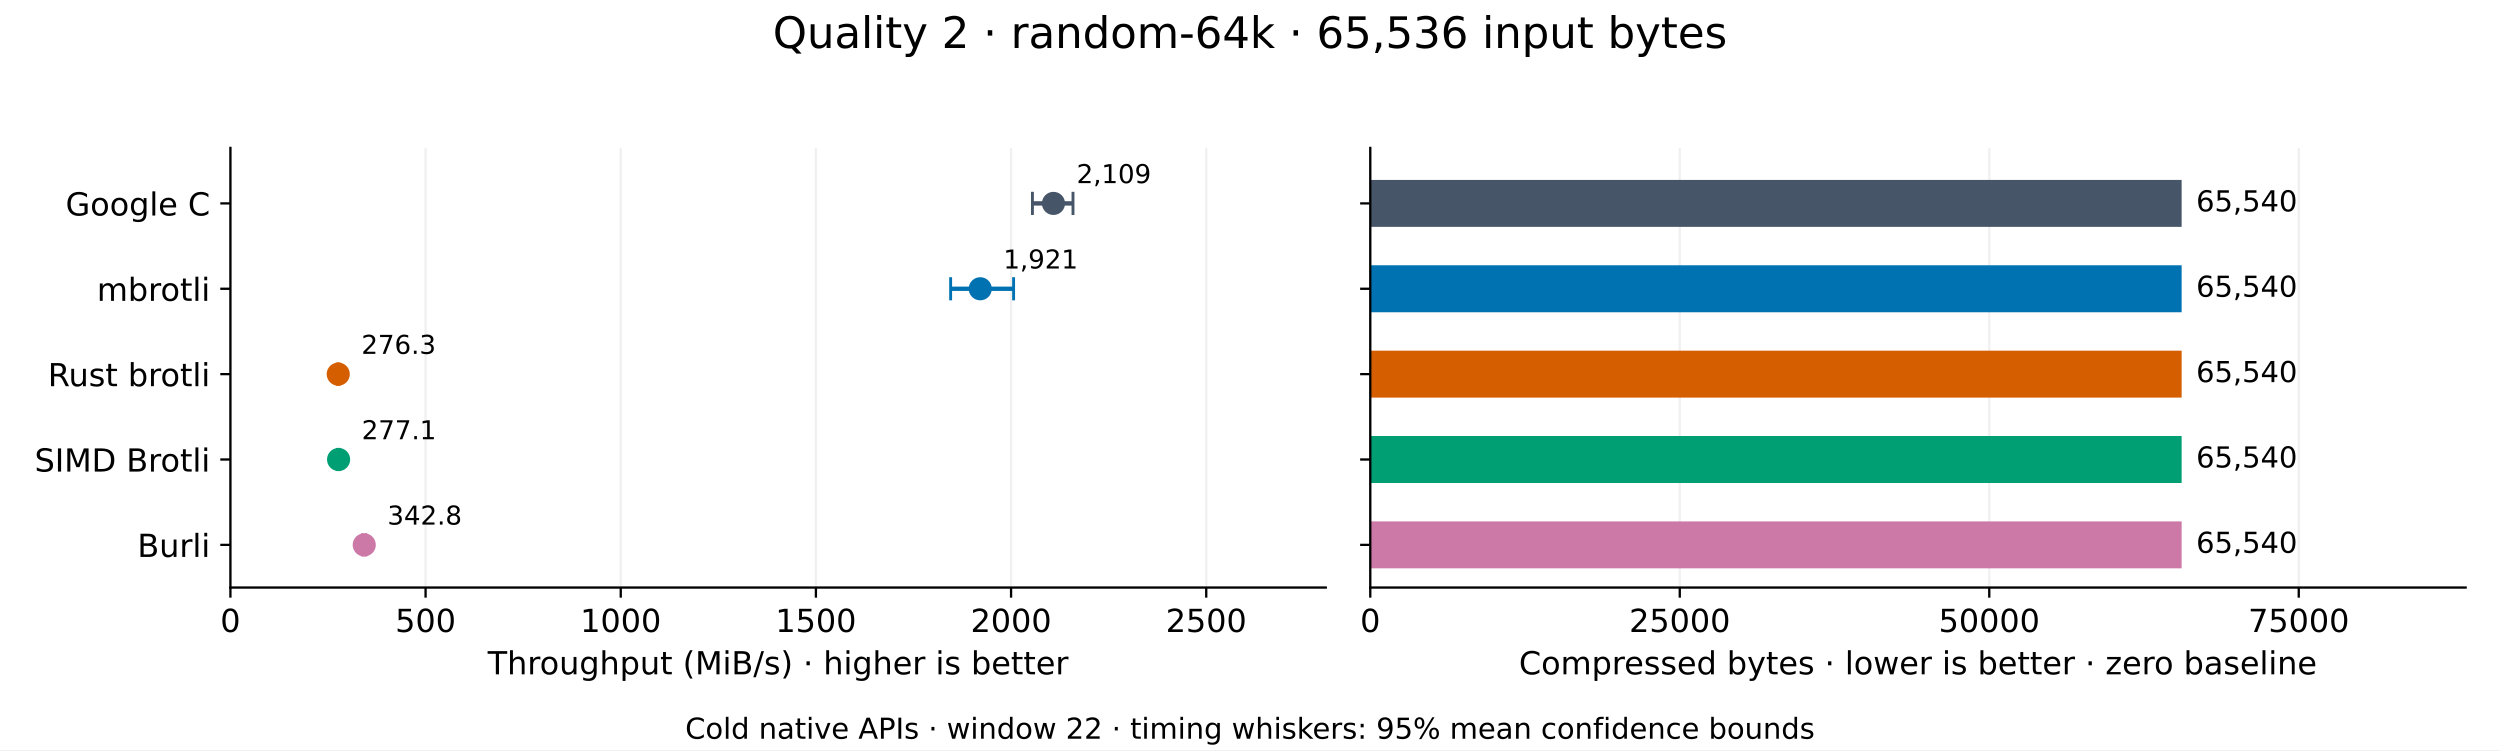
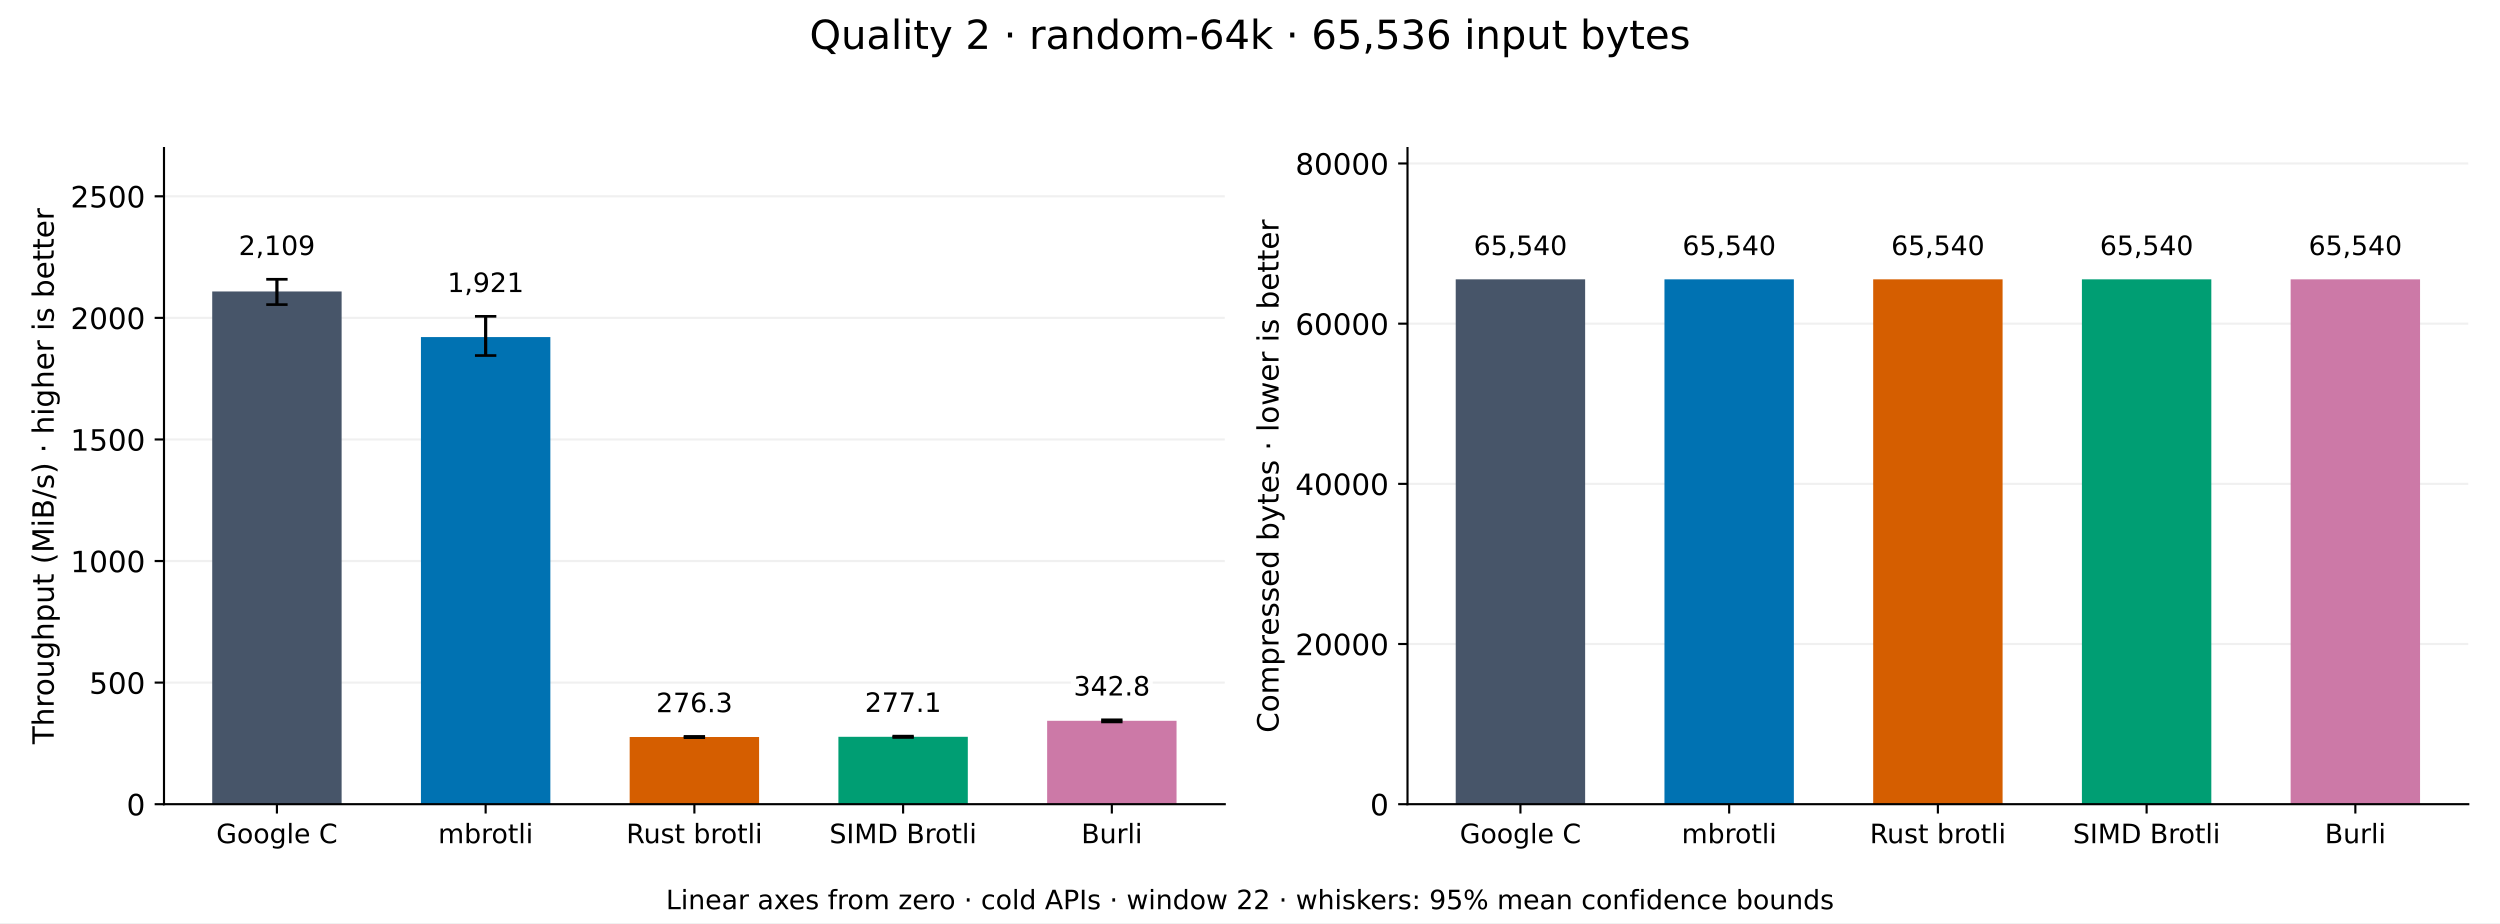
- <svg xmlns="http://www.w3.org/2000/svg" xmlns:xlink="http://www.w3.org/1999/xlink" width="864pt" height="259.2pt" viewBox="0 0 864 259.2" version="1.1">
+ <svg xmlns="http://www.w3.org/2000/svg" xmlns:xlink="http://www.w3.org/1999/xlink" width="936pt" height="345.6pt" viewBox="0 0 936 345.6" version="1.1">
  <defs>
    <style type="text/css">*{stroke-linejoin: round; stroke-linecap: butt}</style>
  </defs>
  <g id="figure_1">
    <g id="patch_1">
-       <path d="M 0 259.2  L 864 259.2  L 864 0  L 0 0  z " style="fill: #ffffff" />
+       <path d="M 0 345.6  L 936 345.6  L 936 0  L 0 0  z " style="fill: #ffffff" />
    </g>
    <g id="axes_1">
      <g id="patch_2">
-         <path d="M 79.63 203.056  L 458.185 203.056  L 458.185 51.12  L 79.63 51.12  z " style="fill: #ffffff" />
+         <path d="M 61.4 301.088  L 458.55 301.088  L 458.55 55.44  L 61.4 55.44  z " style="fill: #ffffff" />
      </g>
      <g id="matplotlib.axis_1">
        <g id="xtick_1">
          <g id="line2d_1">
-             <path d="M 79.63 203.056  L 79.63 51.12  " clip-path="url(#p9061d454b8)" style="fill: none; stroke: #b0b0b0; stroke-opacity: 0.18; stroke-width: 0.8; stroke-linecap: square" />
-           </g>
-           <g id="line2d_2">
            <defs>
              <path id="m3d63aaa0ea" d="M 0 0  L 0 3.5  " style="stroke: #000000; stroke-width: 0.8" />
            </defs>
            <g>
-               <use xlink:href="#m3d63aaa0ea" x="79.63" y="203.056" style="stroke: #000000; stroke-width: 0.8" />
+               <use xlink:href="#m3d63aaa0ea" x="103.678" y="301.088" style="stroke: #000000; stroke-width: 0.8" />
            </g>
          </g>
          <g id="text_1">
-             <text style="font-size: 11px; font-family: 'DejaVu Sans', 'Bitstream Vera Sans', 'Computer Modern Sans Serif', 'Lucida Grande', 'Verdana', 'Geneva', 'Lucid', 'Arial', 'Helvetica', 'Avant Garde', sans-serif; text-anchor: middle" x="79.63" y="218.414" transform="rotate(-0 79.63 218.4143)">0</text>
+             <text style="font-size: 10px; font-family: 'DejaVu Sans', 'Bitstream Vera Sans', 'Computer Modern Sans Serif', 'Lucida Grande', 'Verdana', 'Geneva', 'Lucid', 'Arial', 'Helvetica', 'Avant Garde', sans-serif; text-anchor: middle" x="103.678" y="315.686" transform="rotate(-0 103.6783 315.6864)">Google C</text>
          </g>
        </g>
        <g id="xtick_2">
+           <g id="line2d_2">
+             <g>
+               <use xlink:href="#m3d63aaa0ea" x="181.827" y="301.088" style="stroke: #000000; stroke-width: 0.8" />
+             </g>
+           </g>
+           <g id="text_2">
+             <text style="font-size: 10px; font-family: 'DejaVu Sans', 'Bitstream Vera Sans', 'Computer Modern Sans Serif', 'Lucida Grande', 'Verdana', 'Geneva', 'Lucid', 'Arial', 'Helvetica', 'Avant Garde', sans-serif; text-anchor: middle" x="181.827" y="315.686" transform="rotate(-0 181.8266 315.6864)">mbrotli</text>
+           </g>
+         </g>
+         <g id="xtick_3">
          <g id="line2d_3">
-             <path d="M 147.079 203.056  L 147.079 51.12  " clip-path="url(#p9061d454b8)" style="fill: none; stroke: #b0b0b0; stroke-opacity: 0.18; stroke-width: 0.8; stroke-linecap: square" />
-           </g>
+             <g>
+               <use xlink:href="#m3d63aaa0ea" x="259.975" y="301.088" style="stroke: #000000; stroke-width: 0.8" />
+             </g>
+           </g>
+           <g id="text_3">
+             <text style="font-size: 10px; font-family: 'DejaVu Sans', 'Bitstream Vera Sans', 'Computer Modern Sans Serif', 'Lucida Grande', 'Verdana', 'Geneva', 'Lucid', 'Arial', 'Helvetica', 'Avant Garde', sans-serif; text-anchor: middle" x="259.975" y="315.686" transform="rotate(-0 259.975 315.6864)">Rust brotli</text>
+           </g>
+         </g>
+         <g id="xtick_4">
          <g id="line2d_4">
            <g>
-               <use xlink:href="#m3d63aaa0ea" x="147.079" y="203.056" style="stroke: #000000; stroke-width: 0.8" />
-             </g>
-           </g>
-           <g id="text_2">
-             <text style="font-size: 11px; font-family: 'DejaVu Sans', 'Bitstream Vera Sans', 'Computer Modern Sans Serif', 'Lucida Grande', 'Verdana', 'Geneva', 'Lucid', 'Arial', 'Helvetica', 'Avant Garde', sans-serif; text-anchor: middle" x="147.079" y="218.414" transform="rotate(-0 147.0789 218.4143)">500</text>
-           </g>
-         </g>
-         <g id="xtick_3">
+               <use xlink:href="#m3d63aaa0ea" x="338.123" y="301.088" style="stroke: #000000; stroke-width: 0.8" />
+             </g>
+           </g>
+           <g id="text_4">
+             <text style="font-size: 10px; font-family: 'DejaVu Sans', 'Bitstream Vera Sans', 'Computer Modern Sans Serif', 'Lucida Grande', 'Verdana', 'Geneva', 'Lucid', 'Arial', 'Helvetica', 'Avant Garde', sans-serif; text-anchor: middle" x="338.123" y="315.686" transform="rotate(-0 338.1234 315.6864)">SIMD Brotli</text>
+           </g>
+         </g>
+         <g id="xtick_5">
          <g id="line2d_5">
-             <path d="M 214.528 203.056  L 214.528 51.12  " clip-path="url(#p9061d454b8)" style="fill: none; stroke: #b0b0b0; stroke-opacity: 0.18; stroke-width: 0.8; stroke-linecap: square" />
-           </g>
-           <g id="line2d_6">
-             <g>
-               <use xlink:href="#m3d63aaa0ea" x="214.528" y="203.056" style="stroke: #000000; stroke-width: 0.8" />
-             </g>
-           </g>
-           <g id="text_3">
-             <text style="font-size: 11px; font-family: 'DejaVu Sans', 'Bitstream Vera Sans', 'Computer Modern Sans Serif', 'Lucida Grande', 'Verdana', 'Geneva', 'Lucid', 'Arial', 'Helvetica', 'Avant Garde', sans-serif; text-anchor: middle" x="214.528" y="218.414" transform="rotate(-0 214.5279 218.4143)">1000</text>
-           </g>
-         </g>
-         <g id="xtick_4">
-           <g id="line2d_7">
-             <path d="M 281.977 203.056  L 281.977 51.12  " clip-path="url(#p9061d454b8)" style="fill: none; stroke: #b0b0b0; stroke-opacity: 0.18; stroke-width: 0.8; stroke-linecap: square" />
-           </g>
-           <g id="line2d_8">
-             <g>
-               <use xlink:href="#m3d63aaa0ea" x="281.977" y="203.056" style="stroke: #000000; stroke-width: 0.8" />
-             </g>
-           </g>
-           <g id="text_4">
-             <text style="font-size: 11px; font-family: 'DejaVu Sans', 'Bitstream Vera Sans', 'Computer Modern Sans Serif', 'Lucida Grande', 'Verdana', 'Geneva', 'Lucid', 'Arial', 'Helvetica', 'Avant Garde', sans-serif; text-anchor: middle" x="281.977" y="218.414" transform="rotate(-0 281.9768 218.4143)">1500</text>
-           </g>
-         </g>
-         <g id="xtick_5">
-           <g id="line2d_9">
-             <path d="M 349.426 203.056  L 349.426 51.12  " clip-path="url(#p9061d454b8)" style="fill: none; stroke: #b0b0b0; stroke-opacity: 0.18; stroke-width: 0.8; stroke-linecap: square" />
-           </g>
-           <g id="line2d_10">
-             <g>
-               <use xlink:href="#m3d63aaa0ea" x="349.426" y="203.056" style="stroke: #000000; stroke-width: 0.8" />
+             <g>
+               <use xlink:href="#m3d63aaa0ea" x="416.272" y="301.088" style="stroke: #000000; stroke-width: 0.8" />
            </g>
          </g>
          <g id="text_5">
-             <text style="font-size: 11px; font-family: 'DejaVu Sans', 'Bitstream Vera Sans', 'Computer Modern Sans Serif', 'Lucida Grande', 'Verdana', 'Geneva', 'Lucid', 'Arial', 'Helvetica', 'Avant Garde', sans-serif; text-anchor: middle" x="349.426" y="218.414" transform="rotate(-0 349.4257 218.4143)">2000</text>
-           </g>
-         </g>
-         <g id="xtick_6">
-           <g id="line2d_11">
-             <path d="M 416.875 203.056  L 416.875 51.12  " clip-path="url(#p9061d454b8)" style="fill: none; stroke: #b0b0b0; stroke-opacity: 0.18; stroke-width: 0.8; stroke-linecap: square" />
-           </g>
-           <g id="line2d_12">
-             <g>
-               <use xlink:href="#m3d63aaa0ea" x="416.875" y="203.056" style="stroke: #000000; stroke-width: 0.8" />
-             </g>
-           </g>
-           <g id="text_6">
-             <text style="font-size: 11px; font-family: 'DejaVu Sans', 'Bitstream Vera Sans', 'Computer Modern Sans Serif', 'Lucida Grande', 'Verdana', 'Geneva', 'Lucid', 'Arial', 'Helvetica', 'Avant Garde', sans-serif; text-anchor: middle" x="416.875" y="218.414" transform="rotate(-0 416.8747 218.4143)">2500</text>
-           </g>
-         </g>
-         <g id="text_7">
-           <text style="font-size: 11px; font-family: 'DejaVu Sans', 'Bitstream Vera Sans', 'Computer Modern Sans Serif', 'Lucida Grande', 'Verdana', 'Geneva', 'Lucid', 'Arial', 'Helvetica', 'Avant Garde', sans-serif; text-anchor: middle" x="268.908" y="233.06" transform="rotate(-0 268.9075 233.0602)">Throughput (MiB/s) · higher is better</text>
+             <text style="font-size: 10px; font-family: 'DejaVu Sans', 'Bitstream Vera Sans', 'Computer Modern Sans Serif', 'Lucida Grande', 'Verdana', 'Geneva', 'Lucid', 'Arial', 'Helvetica', 'Avant Garde', sans-serif; text-anchor: middle" x="416.272" y="315.686" transform="rotate(-0 416.2717 315.6864)">Burli</text>
+           </g>
        </g>
      </g>
      <g id="matplotlib.axis_2">
        <g id="ytick_1">
-           <g id="line2d_13">
+           <g id="line2d_6">
+             <path d="M 61.4 301.088  L 458.55 301.088  " clip-path="url(#pb5c1105c56)" style="fill: none; stroke: #b0b0b0; stroke-opacity: 0.18; stroke-width: 0.8; stroke-linecap: square" />
+           </g>
+           <g id="line2d_7">
            <defs>
              <path id="mb6c034703b" d="M 0 0  L -3.5 0  " style="stroke: #000000; stroke-width: 0.8" />
            </defs>
            <g>
-               <use xlink:href="#mb6c034703b" x="79.63" y="70.296" style="stroke: #000000; stroke-width: 0.8" />
+               <use xlink:href="#mb6c034703b" x="61.4" y="301.088" style="stroke: #000000; stroke-width: 0.8" />
+             </g>
+           </g>
+           <g id="text_6">
+             <text style="font-size: 11px; font-family: 'DejaVu Sans', 'Bitstream Vera Sans', 'Computer Modern Sans Serif', 'Lucida Grande', 'Verdana', 'Geneva', 'Lucid', 'Arial', 'Helvetica', 'Avant Garde', sans-serif; text-anchor: end" x="54.4" y="305.267" transform="rotate(-0 54.4 305.2671)">0</text>
+           </g>
+         </g>
+         <g id="ytick_2">
+           <g id="line2d_8">
+             <path d="M 61.4 255.569  L 458.55 255.569  " clip-path="url(#pb5c1105c56)" style="fill: none; stroke: #b0b0b0; stroke-opacity: 0.18; stroke-width: 0.8; stroke-linecap: square" />
+           </g>
+           <g id="line2d_9">
+             <g>
+               <use xlink:href="#mb6c034703b" x="61.4" y="255.569" style="stroke: #000000; stroke-width: 0.8" />
+             </g>
+           </g>
+           <g id="text_7">
+             <text style="font-size: 11px; font-family: 'DejaVu Sans', 'Bitstream Vera Sans', 'Computer Modern Sans Serif', 'Lucida Grande', 'Verdana', 'Geneva', 'Lucid', 'Arial', 'Helvetica', 'Avant Garde', sans-serif; text-anchor: end" x="54.4" y="259.748" transform="rotate(-0 54.4 259.7481)">500</text>
+           </g>
+         </g>
+         <g id="ytick_3">
+           <g id="line2d_10">
+             <path d="M 61.4 210.05  L 458.55 210.05  " clip-path="url(#pb5c1105c56)" style="fill: none; stroke: #b0b0b0; stroke-opacity: 0.18; stroke-width: 0.8; stroke-linecap: square" />
+           </g>
+           <g id="line2d_11">
+             <g>
+               <use xlink:href="#mb6c034703b" x="61.4" y="210.05" style="stroke: #000000; stroke-width: 0.8" />
            </g>
          </g>
          <g id="text_8">
-             <text style="font-size: 11px; font-family: 'DejaVu Sans', 'Bitstream Vera Sans', 'Computer Modern Sans Serif', 'Lucida Grande', 'Verdana', 'Geneva', 'Lucid', 'Arial', 'Helvetica', 'Avant Garde', sans-serif; text-anchor: end" x="72.63" y="74.476" transform="rotate(-0 72.63 74.47553)">Google C</text>
-           </g>
-         </g>
-         <g id="ytick_2">
+             <text style="font-size: 11px; font-family: 'DejaVu Sans', 'Bitstream Vera Sans', 'Computer Modern Sans Serif', 'Lucida Grande', 'Verdana', 'Geneva', 'Lucid', 'Arial', 'Helvetica', 'Avant Garde', sans-serif; text-anchor: end" x="54.4" y="214.229" transform="rotate(-0 54.4 214.2292)">1000</text>
+           </g>
+         </g>
+         <g id="ytick_4">
+           <g id="line2d_12">
+             <path d="M 61.4 164.531  L 458.55 164.531  " clip-path="url(#pb5c1105c56)" style="fill: none; stroke: #b0b0b0; stroke-opacity: 0.18; stroke-width: 0.8; stroke-linecap: square" />
+           </g>
+           <g id="line2d_13">
+             <g>
+               <use xlink:href="#mb6c034703b" x="61.4" y="164.531" style="stroke: #000000; stroke-width: 0.8" />
+             </g>
+           </g>
+           <g id="text_9">
+             <text style="font-size: 11px; font-family: 'DejaVu Sans', 'Bitstream Vera Sans', 'Computer Modern Sans Serif', 'Lucida Grande', 'Verdana', 'Geneva', 'Lucid', 'Arial', 'Helvetica', 'Avant Garde', sans-serif; text-anchor: end" x="54.4" y="168.71" transform="rotate(-0 54.4 168.7102)">1500</text>
+           </g>
+         </g>
+         <g id="ytick_5">
          <g id="line2d_14">
-             <g>
-               <use xlink:href="#mb6c034703b" x="79.63" y="99.799" style="stroke: #000000; stroke-width: 0.8" />
-             </g>
-           </g>
-           <g id="text_9">
-             <text style="font-size: 11px; font-family: 'DejaVu Sans', 'Bitstream Vera Sans', 'Computer Modern Sans Serif', 'Lucida Grande', 'Verdana', 'Geneva', 'Lucid', 'Arial', 'Helvetica', 'Avant Garde', sans-serif; text-anchor: end" x="72.63" y="103.978" transform="rotate(-0 72.63 103.9777)">mbrotli</text>
-           </g>
-         </g>
-         <g id="ytick_3">
+             <path d="M 61.4 119.012  L 458.55 119.012  " clip-path="url(#pb5c1105c56)" style="fill: none; stroke: #b0b0b0; stroke-opacity: 0.18; stroke-width: 0.8; stroke-linecap: square" />
+           </g>
          <g id="line2d_15">
            <g>
-               <use xlink:href="#mb6c034703b" x="79.63" y="129.301" style="stroke: #000000; stroke-width: 0.8" />
+               <use xlink:href="#mb6c034703b" x="61.4" y="119.012" style="stroke: #000000; stroke-width: 0.8" />
            </g>
          </g>
          <g id="text_10">
-             <text style="font-size: 11px; font-family: 'DejaVu Sans', 'Bitstream Vera Sans', 'Computer Modern Sans Serif', 'Lucida Grande', 'Verdana', 'Geneva', 'Lucid', 'Arial', 'Helvetica', 'Avant Garde', sans-serif; text-anchor: end" x="72.63" y="133.48" transform="rotate(-0 72.63 133.4798)">Rust brotli</text>
-           </g>
-         </g>
-         <g id="ytick_4">
+             <text style="font-size: 11px; font-family: 'DejaVu Sans', 'Bitstream Vera Sans', 'Computer Modern Sans Serif', 'Lucida Grande', 'Verdana', 'Geneva', 'Lucid', 'Arial', 'Helvetica', 'Avant Garde', sans-serif; text-anchor: end" x="54.4" y="123.191" transform="rotate(-0 54.4 123.1912)">2000</text>
+           </g>
+         </g>
+         <g id="ytick_6">
          <g id="line2d_16">
-             <g>
-               <use xlink:href="#mb6c034703b" x="79.63" y="158.803" style="stroke: #000000; stroke-width: 0.8" />
+             <path d="M 61.4 73.493  L 458.55 73.493  " clip-path="url(#pb5c1105c56)" style="fill: none; stroke: #b0b0b0; stroke-opacity: 0.18; stroke-width: 0.8; stroke-linecap: square" />
+           </g>
+           <g id="line2d_17">
+             <g>
+               <use xlink:href="#mb6c034703b" x="61.4" y="73.493" style="stroke: #000000; stroke-width: 0.8" />
            </g>
          </g>
          <g id="text_11">
-             <text style="font-size: 11px; font-family: 'DejaVu Sans', 'Bitstream Vera Sans', 'Computer Modern Sans Serif', 'Lucida Grande', 'Verdana', 'Geneva', 'Lucid', 'Arial', 'Helvetica', 'Avant Garde', sans-serif; text-anchor: end" x="72.63" y="162.982" transform="rotate(-0 72.63 162.9819)">SIMD Brotli</text>
-           </g>
-         </g>
-         <g id="ytick_5">
-           <g id="line2d_17">
-             <g>
-               <use xlink:href="#mb6c034703b" x="79.63" y="188.305" style="stroke: #000000; stroke-width: 0.8" />
-             </g>
-           </g>
-           <g id="text_12">
-             <text style="font-size: 11px; font-family: 'DejaVu Sans', 'Bitstream Vera Sans', 'Computer Modern Sans Serif', 'Lucida Grande', 'Verdana', 'Geneva', 'Lucid', 'Arial', 'Helvetica', 'Avant Garde', sans-serif; text-anchor: end" x="72.63" y="192.484" transform="rotate(-0 72.63 192.4841)">Burli</text>
-           </g>
-         </g>
+             <text style="font-size: 11px; font-family: 'DejaVu Sans', 'Bitstream Vera Sans', 'Computer Modern Sans Serif', 'Lucida Grande', 'Verdana', 'Geneva', 'Lucid', 'Arial', 'Helvetica', 'Avant Garde', sans-serif; text-anchor: end" x="54.4" y="77.672" transform="rotate(-0 54.4 77.67217)">2500</text>
+           </g>
+         </g>
+         <g id="text_12">
+           <text style="font-size: 11px; font-family: 'DejaVu Sans', 'Bitstream Vera Sans', 'Computer Modern Sans Serif', 'Lucida Grande', 'Verdana', 'Geneva', 'Lucid', 'Arial', 'Helvetica', 'Avant Garde', sans-serif; text-anchor: middle" x="20.117" y="178.264" transform="rotate(-90 20.11734 178.264)">Throughput (MiB/s) · higher is better</text>
+         </g>
+       </g>
+       <g id="patch_3">
+         <path d="M 79.452 301.088  L 127.904 301.088  L 127.904 109.124  L 79.452 109.124  z " clip-path="url(#pb5c1105c56)" style="fill: #475569" />
+       </g>
+       <g id="patch_4">
+         <path d="M 157.601 301.088  L 206.053 301.088  L 206.053 126.203  L 157.601 126.203  z " clip-path="url(#pb5c1105c56)" style="fill: #0072b2" />
+       </g>
+       <g id="patch_5">
+         <path d="M 235.749 301.088  L 284.201 301.088  L 284.201 275.939  L 235.749 275.939  z " clip-path="url(#pb5c1105c56)" style="fill: #d55e00" />
+       </g>
+       <g id="patch_6">
+         <path d="M 313.897 301.088  L 362.349 301.088  L 362.349 275.857  L 313.897 275.857  z " clip-path="url(#pb5c1105c56)" style="fill: #009e73" />
+       </g>
+       <g id="patch_7">
+         <path d="M 392.046 301.088  L 440.498 301.088  L 440.498 269.876  L 392.046 269.876  z " clip-path="url(#pb5c1105c56)" style="fill: #cc79a7" />
      </g>
      <g id="LineCollection_1">
-         <path d="M 356.806 70.296  L 370.826 70.296  " clip-path="url(#p9061d454b8)" style="fill: none; stroke: #475569; stroke-width: 1.5" />
+         <path d="M 103.678 114.031  L 103.678 104.57  " clip-path="url(#pb5c1105c56)" style="fill: none; stroke: #000000; stroke-width: 1.2" />
+         <path d="M 181.827 133.106  L 181.827 118.424  " clip-path="url(#pb5c1105c56)" style="fill: none; stroke: #000000; stroke-width: 1.2" />
+         <path d="M 259.975 276.169  L 259.975 275.72  " clip-path="url(#pb5c1105c56)" style="fill: none; stroke: #000000; stroke-width: 1.2" />
+         <path d="M 338.123 276.108  L 338.123 275.621  " clip-path="url(#pb5c1105c56)" style="fill: none; stroke: #000000; stroke-width: 1.2" />
+         <path d="M 416.272 270.291  L 416.272 269.499  " clip-path="url(#pb5c1105c56)" style="fill: none; stroke: #000000; stroke-width: 1.2" />
      </g>
      <g id="line2d_18">
        <defs>
-           <path id="m343819dc6d" d="M 0 4  L 0 -4  " style="stroke: #475569" />
+           <path id="ma4d3aa00d3" d="M 4 0  L -4 -0  " style="stroke: #000000" />
        </defs>
-         <g clip-path="url(#p9061d454b8)">
-           <use xlink:href="#m343819dc6d" x="356.806" y="70.296" style="fill: #475569; stroke: #475569" />
+         <g clip-path="url(#pb5c1105c56)">
+           <use xlink:href="#ma4d3aa00d3" x="103.678" y="114.031" style="fill: #1f77b4; stroke: #000000" />
+           <use xlink:href="#ma4d3aa00d3" x="181.827" y="133.106" style="fill: #1f77b4; stroke: #000000" />
+           <use xlink:href="#ma4d3aa00d3" x="259.975" y="276.169" style="fill: #1f77b4; stroke: #000000" />
+           <use xlink:href="#ma4d3aa00d3" x="338.123" y="276.108" style="fill: #1f77b4; stroke: #000000" />
+           <use xlink:href="#ma4d3aa00d3" x="416.272" y="270.291" style="fill: #1f77b4; stroke: #000000" />
        </g>
      </g>
      <g id="line2d_19">
-         <g clip-path="url(#p9061d454b8)">
-           <use xlink:href="#m343819dc6d" x="370.826" y="70.296" style="fill: #475569; stroke: #475569" />
-         </g>
-       </g>
-       <g id="LineCollection_2">
-         <path d="M 328.542 99.799  L 350.298 99.799  " clip-path="url(#p9061d454b8)" style="fill: none; stroke: #0072b2; stroke-width: 1.5" />
-       </g>
-       <g id="line2d_20">
-         <defs>
-           <path id="mbccd0b833d" d="M 0 4  L 0 -4  " style="stroke: #0072b2" />
-         </defs>
-         <g clip-path="url(#p9061d454b8)">
-           <use xlink:href="#mbccd0b833d" x="328.542" y="99.799" style="fill: #0072b2; stroke: #0072b2" />
-         </g>
-       </g>
-       <g id="line2d_21">
-         <g clip-path="url(#p9061d454b8)">
-           <use xlink:href="#mbccd0b833d" x="350.298" y="99.799" style="fill: #0072b2; stroke: #0072b2" />
-         </g>
-       </g>
-       <g id="LineCollection_3">
-         <path d="M 116.555 129.301  L 117.22 129.301  " clip-path="url(#p9061d454b8)" style="fill: none; stroke: #d55e00; stroke-width: 1.5" />
-       </g>
-       <g id="line2d_22">
-         <defs>
-           <path id="mb9350045ea" d="M 0 4  L 0 -4  " style="stroke: #d55e00" />
-         </defs>
-         <g clip-path="url(#p9061d454b8)">
-           <use xlink:href="#mb9350045ea" x="116.555" y="129.301" style="fill: #d55e00; stroke: #d55e00" />
-         </g>
-       </g>
-       <g id="line2d_23">
-         <g clip-path="url(#p9061d454b8)">
-           <use xlink:href="#mb9350045ea" x="117.22" y="129.301" style="fill: #d55e00; stroke: #d55e00" />
-         </g>
-       </g>
-       <g id="LineCollection_4">
-         <path d="M 116.645 158.803  L 117.367 158.803  " clip-path="url(#p9061d454b8)" style="fill: none; stroke: #009e73; stroke-width: 1.5" />
-       </g>
-       <g id="line2d_24">
-         <defs>
-           <path id="md20e1c9300" d="M 0 4  L 0 -4  " style="stroke: #009e73" />
-         </defs>
-         <g clip-path="url(#p9061d454b8)">
-           <use xlink:href="#md20e1c9300" x="116.645" y="158.803" style="fill: #009e73; stroke: #009e73" />
-         </g>
-       </g>
-       <g id="line2d_25">
-         <g clip-path="url(#p9061d454b8)">
-           <use xlink:href="#md20e1c9300" x="117.367" y="158.803" style="fill: #009e73; stroke: #009e73" />
-         </g>
-       </g>
-       <g id="LineCollection_5">
-         <path d="M 125.264 188.305  L 126.438 188.305  " clip-path="url(#p9061d454b8)" style="fill: none; stroke: #cc79a7; stroke-width: 1.5" />
-       </g>
-       <g id="line2d_26">
-         <defs>
-           <path id="m0345b8c40e" d="M 0 4  L 0 -4  " style="stroke: #cc79a7" />
-         </defs>
-         <g clip-path="url(#p9061d454b8)">
-           <use xlink:href="#m0345b8c40e" x="125.264" y="188.305" style="fill: #cc79a7; stroke: #cc79a7" />
-         </g>
-       </g>
-       <g id="line2d_27">
-         <g clip-path="url(#p9061d454b8)">
-           <use xlink:href="#m0345b8c40e" x="126.438" y="188.305" style="fill: #cc79a7; stroke: #cc79a7" />
-         </g>
-       </g>
-       <g id="line2d_28">
-         <defs>
-           <path id="m01b95809ec" d="M 0 3.5  C 0.928 3.5 1.819 3.131 2.475 2.475  C 3.131 1.819 3.5 0.928 3.5 0  C 3.5 -0.928 3.131 -1.819 2.475 -2.475  C 1.819 -3.131 0.928 -3.5 0 -3.5  C -0.928 -3.5 -1.819 -3.131 -2.475 -2.475  C -3.131 -1.819 -3.5 -0.928 -3.5 0  C -3.5 0.928 -3.131 1.819 -2.475 2.475  C -1.819 3.131 -0.928 3.5 0 3.5  z " style="stroke: #475569" />
-         </defs>
-         <g clip-path="url(#p9061d454b8)">
-           <use xlink:href="#m01b95809ec" x="364.078" y="70.296" style="fill: #475569; stroke: #475569" />
-         </g>
-       </g>
-       <g id="line2d_29">
-         <defs>
-           <path id="mf6860e5754" d="M 0 3.5  C 0.928 3.5 1.819 3.131 2.475 2.475  C 3.131 1.819 3.5 0.928 3.5 0  C 3.5 -0.928 3.131 -1.819 2.475 -2.475  C 1.819 -3.131 0.928 -3.5 0 -3.5  C -0.928 -3.5 -1.819 -3.131 -2.475 -2.475  C -3.131 -1.819 -3.5 -0.928 -3.5 0  C -3.5 0.928 -3.131 1.819 -2.475 2.475  C -1.819 3.131 -0.928 3.5 0 3.5  z " style="stroke: #0072b2" />
-         </defs>
-         <g clip-path="url(#p9061d454b8)">
-           <use xlink:href="#mf6860e5754" x="338.77" y="99.799" style="fill: #0072b2; stroke: #0072b2" />
-         </g>
-       </g>
-       <g id="line2d_30">
-         <defs>
-           <path id="m3789e0fa28" d="M 0 3.5  C 0.928 3.5 1.819 3.131 2.475 2.475  C 3.131 1.819 3.5 0.928 3.5 0  C 3.5 -0.928 3.131 -1.819 2.475 -2.475  C 1.819 -3.131 0.928 -3.5 0 -3.5  C -0.928 -3.5 -1.819 -3.131 -2.475 -2.475  C -3.131 -1.819 -3.5 -0.928 -3.5 0  C -3.5 0.928 -3.131 1.819 -2.475 2.475  C -1.819 3.131 -0.928 3.5 0 3.5  z " style="stroke: #d55e00" />
-         </defs>
-         <g clip-path="url(#p9061d454b8)">
-           <use xlink:href="#m3789e0fa28" x="116.896" y="129.301" style="fill: #d55e00; stroke: #d55e00" />
-         </g>
-       </g>
-       <g id="line2d_31">
-         <defs>
-           <path id="m137a43ea54" d="M 0 3.5  C 0.928 3.5 1.819 3.131 2.475 2.475  C 3.131 1.819 3.5 0.928 3.5 0  C 3.5 -0.928 3.131 -1.819 2.475 -2.475  C 1.819 -3.131 0.928 -3.5 0 -3.5  C -0.928 -3.5 -1.819 -3.131 -2.475 -2.475  C -3.131 -1.819 -3.5 -0.928 -3.5 0  C -3.5 0.928 -3.131 1.819 -2.475 2.475  C -1.819 3.131 -0.928 3.5 0 3.5  z " style="stroke: #009e73" />
-         </defs>
-         <g clip-path="url(#p9061d454b8)">
-           <use xlink:href="#m137a43ea54" x="117.016" y="158.803" style="fill: #009e73; stroke: #009e73" />
-         </g>
-       </g>
-       <g id="line2d_32">
-         <defs>
-           <path id="mfe390a084c" d="M 0 3.5  C 0.928 3.5 1.819 3.131 2.475 2.475  C 3.131 1.819 3.5 0.928 3.5 0  C 3.5 -0.928 3.131 -1.819 2.475 -2.475  C 1.819 -3.131 0.928 -3.5 0 -3.5  C -0.928 -3.5 -1.819 -3.131 -2.475 -2.475  C -3.131 -1.819 -3.5 -0.928 -3.5 0  C -3.5 0.928 -3.131 1.819 -2.475 2.475  C -1.819 3.131 -0.928 3.5 0 3.5  z " style="stroke: #cc79a7" />
-         </defs>
-         <g clip-path="url(#p9061d454b8)">
-           <use xlink:href="#mfe390a084c" x="125.879" y="188.305" style="fill: #cc79a7; stroke: #cc79a7" />
-         </g>
-       </g>
-       <g id="patch_3">
-         <path d="M 79.63 203.056  L 79.63 51.12  " style="fill: none; stroke: #000000; stroke-width: 0.8; stroke-linejoin: miter; stroke-linecap: square" />
-       </g>
-       <g id="patch_4">
-         <path d="M 79.63 203.056  L 458.185 203.056  " style="fill: none; stroke: #000000; stroke-width: 0.8; stroke-linejoin: miter; stroke-linecap: square" />
+         <g clip-path="url(#pb5c1105c56)">
+           <use xlink:href="#ma4d3aa00d3" x="103.678" y="104.57" style="fill: #1f77b4; stroke: #000000" />
+           <use xlink:href="#ma4d3aa00d3" x="181.827" y="118.424" style="fill: #1f77b4; stroke: #000000" />
+           <use xlink:href="#ma4d3aa00d3" x="259.975" y="275.72" style="fill: #1f77b4; stroke: #000000" />
+           <use xlink:href="#ma4d3aa00d3" x="338.123" y="275.621" style="fill: #1f77b4; stroke: #000000" />
+           <use xlink:href="#ma4d3aa00d3" x="416.272" y="269.499" style="fill: #1f77b4; stroke: #000000" />
+         </g>
+       </g>
+       <g id="patch_8">
+         <path d="M 61.4 301.088  L 61.4 55.44  " style="fill: none; stroke: #000000; stroke-width: 0.8; stroke-linejoin: miter; stroke-linecap: square" />
+       </g>
+       <g id="patch_9">
+         <path d="M 61.4 301.088  L 458.55 301.088  " style="fill: none; stroke: #000000; stroke-width: 0.8; stroke-linejoin: miter; stroke-linecap: square" />
      </g>
      <g id="text_13">
-         <text style="font-size: 9px; font-family: 'DejaVu Sans', 'Bitstream Vera Sans', 'Computer Modern Sans Serif', 'Lucida Grande', 'Verdana', 'Geneva', 'Lucid', 'Arial', 'Helvetica', 'Avant Garde', sans-serif; text-anchor: start" x="372.078" y="63.296" transform="rotate(-0 372.0779 63.29639)">2,109</text>
+         <g id="patch_10">
+           <path d="M 88.364 98.57  L 118.992 98.57  L 118.992 86.891  L 88.364 86.891  z " style="fill: #ffffff; opacity: 0.9" />
+         </g>
+         <text style="font-size: 10px; font-family: 'DejaVu Sans', 'Bitstream Vera Sans', 'Computer Modern Sans Serif', 'Lucida Grande', 'Verdana', 'Geneva', 'Lucid', 'Arial', 'Helvetica', 'Avant Garde', sans-serif; text-anchor: middle" x="103.678" y="95.49" transform="rotate(-0 103.6783 95.48991)">2,109</text>
      </g>
      <g id="text_14">
-         <text style="font-size: 9px; font-family: 'DejaVu Sans', 'Bitstream Vera Sans', 'Computer Modern Sans Serif', 'Lucida Grande', 'Verdana', 'Geneva', 'Lucid', 'Arial', 'Helvetica', 'Avant Garde', sans-serif; text-anchor: start" x="346.77" y="92.799" transform="rotate(-0 346.7697 92.79852)">1,921</text>
+         <g id="patch_11">
+           <path d="M 166.513 112.424  L 197.141 112.424  L 197.141 100.745  L 166.513 100.745  z " style="fill: #ffffff; opacity: 0.9" />
+         </g>
+         <text style="font-size: 10px; font-family: 'DejaVu Sans', 'Bitstream Vera Sans', 'Computer Modern Sans Serif', 'Lucida Grande', 'Verdana', 'Geneva', 'Lucid', 'Arial', 'Helvetica', 'Avant Garde', sans-serif; text-anchor: middle" x="181.827" y="109.344" transform="rotate(-0 181.8266 109.3438)">1,921</text>
      </g>
      <g id="text_15">
-         <text style="font-size: 9px; font-family: 'DejaVu Sans', 'Bitstream Vera Sans', 'Computer Modern Sans Serif', 'Lucida Grande', 'Verdana', 'Geneva', 'Lucid', 'Arial', 'Helvetica', 'Avant Garde', sans-serif; text-anchor: start" x="124.896" y="122.301" transform="rotate(-0 124.8956 122.3007)">276.3</text>
+         <g id="patch_12">
+           <path d="M 244.661 269.72  L 275.289 269.72  L 275.289 258.041  L 244.661 258.041  z " style="fill: #ffffff; opacity: 0.9" />
+         </g>
+         <text style="font-size: 10px; font-family: 'DejaVu Sans', 'Bitstream Vera Sans', 'Computer Modern Sans Serif', 'Lucida Grande', 'Verdana', 'Geneva', 'Lucid', 'Arial', 'Helvetica', 'Avant Garde', sans-serif; text-anchor: middle" x="259.975" y="266.64" transform="rotate(-0 259.975 266.6399)">276.3</text>
      </g>
      <g id="text_16">
-         <text style="font-size: 9px; font-family: 'DejaVu Sans', 'Bitstream Vera Sans', 'Computer Modern Sans Serif', 'Lucida Grande', 'Verdana', 'Geneva', 'Lucid', 'Arial', 'Helvetica', 'Avant Garde', sans-serif; text-anchor: start" x="125.016" y="151.803" transform="rotate(-0 125.0159 151.8028)">277.1</text>
+         <g id="patch_13">
+           <path d="M 322.809 269.621  L 353.437 269.621  L 353.437 257.943  L 322.809 257.943  z " style="fill: #ffffff; opacity: 0.9" />
+         </g>
+         <text style="font-size: 10px; font-family: 'DejaVu Sans', 'Bitstream Vera Sans', 'Computer Modern Sans Serif', 'Lucida Grande', 'Verdana', 'Geneva', 'Lucid', 'Arial', 'Helvetica', 'Avant Garde', sans-serif; text-anchor: middle" x="338.123" y="266.541" transform="rotate(-0 338.1234 266.541)">277.1</text>
      </g>
      <g id="text_17">
-         <text style="font-size: 9px; font-family: 'DejaVu Sans', 'Bitstream Vera Sans', 'Computer Modern Sans Serif', 'Lucida Grande', 'Verdana', 'Geneva', 'Lucid', 'Arial', 'Helvetica', 'Avant Garde', sans-serif; text-anchor: start" x="133.879" y="181.305" transform="rotate(-0 133.8789 181.3049)">342.8</text>
+         <g id="patch_14">
+           <path d="M 400.958 263.499  L 431.586 263.499  L 431.586 251.821  L 400.958 251.821  z " style="fill: #ffffff; opacity: 0.9" />
+         </g>
+         <text style="font-size: 10px; font-family: 'DejaVu Sans', 'Bitstream Vera Sans', 'Computer Modern Sans Serif', 'Lucida Grande', 'Verdana', 'Geneva', 'Lucid', 'Arial', 'Helvetica', 'Avant Garde', sans-serif; text-anchor: middle" x="416.272" y="260.419" transform="rotate(-0 416.2717 260.4193)">342.8</text>
      </g>
    </g>
    <g id="axes_2">
-       <g id="patch_5">
-         <path d="M 473.565 203.056  L 852.12 203.056  L 852.12 51.12  L 473.565 51.12  z " style="fill: #ffffff" />
+       <g id="patch_15">
+         <path d="M 526.97 301.088  L 924.12 301.088  L 924.12 55.44  L 526.97 55.44  z " style="fill: #ffffff" />
      </g>
      <g id="matplotlib.axis_3">
+         <g id="xtick_6">
+           <g id="line2d_20">
+             <g>
+               <use xlink:href="#m3d63aaa0ea" x="569.248" y="301.088" style="stroke: #000000; stroke-width: 0.8" />
+             </g>
+           </g>
+           <g id="text_18">
+             <text style="font-size: 10px; font-family: 'DejaVu Sans', 'Bitstream Vera Sans', 'Computer Modern Sans Serif', 'Lucida Grande', 'Verdana', 'Geneva', 'Lucid', 'Arial', 'Helvetica', 'Avant Garde', sans-serif; text-anchor: middle" x="569.248" y="315.686" transform="rotate(-0 569.2483 315.6864)">Google C</text>
+           </g>
+         </g>
        <g id="xtick_7">
+           <g id="line2d_21">
+             <g>
+               <use xlink:href="#m3d63aaa0ea" x="647.397" y="301.088" style="stroke: #000000; stroke-width: 0.8" />
+             </g>
+           </g>
+           <g id="text_19">
+             <text style="font-size: 10px; font-family: 'DejaVu Sans', 'Bitstream Vera Sans', 'Computer Modern Sans Serif', 'Lucida Grande', 'Verdana', 'Geneva', 'Lucid', 'Arial', 'Helvetica', 'Avant Garde', sans-serif; text-anchor: middle" x="647.397" y="315.686" transform="rotate(-0 647.3966 315.6864)">mbrotli</text>
+           </g>
+         </g>
+         <g id="xtick_8">
+           <g id="line2d_22">
+             <g>
+               <use xlink:href="#m3d63aaa0ea" x="725.545" y="301.088" style="stroke: #000000; stroke-width: 0.8" />
+             </g>
+           </g>
+           <g id="text_20">
+             <text style="font-size: 10px; font-family: 'DejaVu Sans', 'Bitstream Vera Sans', 'Computer Modern Sans Serif', 'Lucida Grande', 'Verdana', 'Geneva', 'Lucid', 'Arial', 'Helvetica', 'Avant Garde', sans-serif; text-anchor: middle" x="725.545" y="315.686" transform="rotate(-0 725.545 315.6864)">Rust brotli</text>
+           </g>
+         </g>
+         <g id="xtick_9">
+           <g id="line2d_23">
+             <g>
+               <use xlink:href="#m3d63aaa0ea" x="803.693" y="301.088" style="stroke: #000000; stroke-width: 0.8" />
+             </g>
+           </g>
+           <g id="text_21">
+             <text style="font-size: 10px; font-family: 'DejaVu Sans', 'Bitstream Vera Sans', 'Computer Modern Sans Serif', 'Lucida Grande', 'Verdana', 'Geneva', 'Lucid', 'Arial', 'Helvetica', 'Avant Garde', sans-serif; text-anchor: middle" x="803.693" y="315.686" transform="rotate(-0 803.6934 315.6864)">SIMD Brotli</text>
+           </g>
+         </g>
+         <g id="xtick_10">
+           <g id="line2d_24">
+             <g>
+               <use xlink:href="#m3d63aaa0ea" x="881.842" y="301.088" style="stroke: #000000; stroke-width: 0.8" />
+             </g>
+           </g>
+           <g id="text_22">
+             <text style="font-size: 10px; font-family: 'DejaVu Sans', 'Bitstream Vera Sans', 'Computer Modern Sans Serif', 'Lucida Grande', 'Verdana', 'Geneva', 'Lucid', 'Arial', 'Helvetica', 'Avant Garde', sans-serif; text-anchor: middle" x="881.842" y="315.686" transform="rotate(-0 881.8417 315.6864)">Burli</text>
+           </g>
+         </g>
+       </g>
+       <g id="matplotlib.axis_4">
+         <g id="ytick_7">
+           <g id="line2d_25">
+             <path d="M 526.97 301.088  L 924.12 301.088  " clip-path="url(#pc5972e6db0)" style="fill: none; stroke: #b0b0b0; stroke-opacity: 0.18; stroke-width: 0.8; stroke-linecap: square" />
+           </g>
+           <g id="line2d_26">
+             <g>
+               <use xlink:href="#mb6c034703b" x="526.97" y="301.088" style="stroke: #000000; stroke-width: 0.8" />
+             </g>
+           </g>
+           <g id="text_23">
+             <text style="font-size: 11px; font-family: 'DejaVu Sans', 'Bitstream Vera Sans', 'Computer Modern Sans Serif', 'Lucida Grande', 'Verdana', 'Geneva', 'Lucid', 'Arial', 'Helvetica', 'Avant Garde', sans-serif; text-anchor: end" x="519.97" y="305.267" transform="rotate(-0 519.97 305.2671)">0</text>
+           </g>
+         </g>
+         <g id="ytick_8">
+           <g id="line2d_27">
+             <path d="M 526.97 241.119  L 924.12 241.119  " clip-path="url(#pc5972e6db0)" style="fill: none; stroke: #b0b0b0; stroke-opacity: 0.18; stroke-width: 0.8; stroke-linecap: square" />
+           </g>
+           <g id="line2d_28">
+             <g>
+               <use xlink:href="#mb6c034703b" x="526.97" y="241.119" style="stroke: #000000; stroke-width: 0.8" />
+             </g>
+           </g>
+           <g id="text_24">
+             <text style="font-size: 11px; font-family: 'DejaVu Sans', 'Bitstream Vera Sans', 'Computer Modern Sans Serif', 'Lucida Grande', 'Verdana', 'Geneva', 'Lucid', 'Arial', 'Helvetica', 'Avant Garde', sans-serif; text-anchor: end" x="519.97" y="245.298" transform="rotate(-0 519.97 245.2981)">20000</text>
+           </g>
+         </g>
+         <g id="ytick_9">
+           <g id="line2d_29">
+             <path d="M 526.97 181.15  L 924.12 181.15  " clip-path="url(#pc5972e6db0)" style="fill: none; stroke: #b0b0b0; stroke-opacity: 0.18; stroke-width: 0.8; stroke-linecap: square" />
+           </g>
+           <g id="line2d_30">
+             <g>
+               <use xlink:href="#mb6c034703b" x="526.97" y="181.15" style="stroke: #000000; stroke-width: 0.8" />
+             </g>
+           </g>
+           <g id="text_25">
+             <text style="font-size: 11px; font-family: 'DejaVu Sans', 'Bitstream Vera Sans', 'Computer Modern Sans Serif', 'Lucida Grande', 'Verdana', 'Geneva', 'Lucid', 'Arial', 'Helvetica', 'Avant Garde', sans-serif; text-anchor: end" x="519.97" y="185.329" transform="rotate(-0 519.97 185.3291)">40000</text>
+           </g>
+         </g>
+         <g id="ytick_10">
+           <g id="line2d_31">
+             <path d="M 526.97 121.181  L 924.12 121.181  " clip-path="url(#pc5972e6db0)" style="fill: none; stroke: #b0b0b0; stroke-opacity: 0.18; stroke-width: 0.8; stroke-linecap: square" />
+           </g>
+           <g id="line2d_32">
+             <g>
+               <use xlink:href="#mb6c034703b" x="526.97" y="121.181" style="stroke: #000000; stroke-width: 0.8" />
+             </g>
+           </g>
+           <g id="text_26">
+             <text style="font-size: 11px; font-family: 'DejaVu Sans', 'Bitstream Vera Sans', 'Computer Modern Sans Serif', 'Lucida Grande', 'Verdana', 'Geneva', 'Lucid', 'Arial', 'Helvetica', 'Avant Garde', sans-serif; text-anchor: end" x="519.97" y="125.36" transform="rotate(-0 519.97 125.3602)">60000</text>
+           </g>
+         </g>
+         <g id="ytick_11">
          <g id="line2d_33">
-             <path d="M 473.565 203.056  L 473.565 51.12  " clip-path="url(#p09f6c82062)" style="fill: none; stroke: #b0b0b0; stroke-opacity: 0.18; stroke-width: 0.8; stroke-linecap: square" />
+             <path d="M 526.97 61.212  L 924.12 61.212  " clip-path="url(#pc5972e6db0)" style="fill: none; stroke: #b0b0b0; stroke-opacity: 0.18; stroke-width: 0.8; stroke-linecap: square" />
          </g>
          <g id="line2d_34">
            <g>
-               <use xlink:href="#m3d63aaa0ea" x="473.565" y="203.056" style="stroke: #000000; stroke-width: 0.8" />
-             </g>
-           </g>
-           <g id="text_18">
-             <text style="font-size: 11px; font-family: 'DejaVu Sans', 'Bitstream Vera Sans', 'Computer Modern Sans Serif', 'Lucida Grande', 'Verdana', 'Geneva', 'Lucid', 'Arial', 'Helvetica', 'Avant Garde', sans-serif; text-anchor: middle" x="473.565" y="218.414" transform="rotate(-0 473.565 218.4143)">0</text>
-           </g>
-         </g>
-         <g id="xtick_8">
-           <g id="line2d_35">
-             <path d="M 580.527 203.056  L 580.527 51.12  " clip-path="url(#p09f6c82062)" style="fill: none; stroke: #b0b0b0; stroke-opacity: 0.18; stroke-width: 0.8; stroke-linecap: square" />
-           </g>
-           <g id="line2d_36">
-             <g>
-               <use xlink:href="#m3d63aaa0ea" x="580.527" y="203.056" style="stroke: #000000; stroke-width: 0.8" />
-             </g>
-           </g>
-           <g id="text_19">
-             <text style="font-size: 11px; font-family: 'DejaVu Sans', 'Bitstream Vera Sans', 'Computer Modern Sans Serif', 'Lucida Grande', 'Verdana', 'Geneva', 'Lucid', 'Arial', 'Helvetica', 'Avant Garde', sans-serif; text-anchor: middle" x="580.527" y="218.414" transform="rotate(-0 580.5268 218.4143)">25000</text>
-           </g>
-         </g>
-         <g id="xtick_9">
-           <g id="line2d_37">
-             <path d="M 687.489 203.056  L 687.489 51.12  " clip-path="url(#p09f6c82062)" style="fill: none; stroke: #b0b0b0; stroke-opacity: 0.18; stroke-width: 0.8; stroke-linecap: square" />
-           </g>
-           <g id="line2d_38">
-             <g>
-               <use xlink:href="#m3d63aaa0ea" x="687.489" y="203.056" style="stroke: #000000; stroke-width: 0.8" />
-             </g>
-           </g>
-           <g id="text_20">
-             <text style="font-size: 11px; font-family: 'DejaVu Sans', 'Bitstream Vera Sans', 'Computer Modern Sans Serif', 'Lucida Grande', 'Verdana', 'Geneva', 'Lucid', 'Arial', 'Helvetica', 'Avant Garde', sans-serif; text-anchor: middle" x="687.489" y="218.414" transform="rotate(-0 687.4886 218.4143)">50000</text>
-           </g>
-         </g>
-         <g id="xtick_10">
-           <g id="line2d_39">
-             <path d="M 794.45 203.056  L 794.45 51.12  " clip-path="url(#p09f6c82062)" style="fill: none; stroke: #b0b0b0; stroke-opacity: 0.18; stroke-width: 0.8; stroke-linecap: square" />
-           </g>
-           <g id="line2d_40">
-             <g>
-               <use xlink:href="#m3d63aaa0ea" x="794.45" y="203.056" style="stroke: #000000; stroke-width: 0.8" />
-             </g>
-           </g>
-           <g id="text_21">
-             <text style="font-size: 11px; font-family: 'DejaVu Sans', 'Bitstream Vera Sans', 'Computer Modern Sans Serif', 'Lucida Grande', 'Verdana', 'Geneva', 'Lucid', 'Arial', 'Helvetica', 'Avant Garde', sans-serif; text-anchor: middle" x="794.45" y="218.414" transform="rotate(-0 794.4505 218.4143)">75000</text>
-           </g>
-         </g>
-         <g id="text_22">
-           <text style="font-size: 11px; font-family: 'DejaVu Sans', 'Bitstream Vera Sans', 'Computer Modern Sans Serif', 'Lucida Grande', 'Verdana', 'Geneva', 'Lucid', 'Arial', 'Helvetica', 'Avant Garde', sans-serif; text-anchor: middle" x="662.842" y="233.06" transform="rotate(-0 662.8425 233.0602)">Compressed bytes · lower is better · zero baseline</text>
-         </g>
-       </g>
-       <g id="matplotlib.axis_4">
-         <g id="ytick_6">
-           <g id="line2d_41">
-             <g>
-               <use xlink:href="#mb6c034703b" x="473.565" y="70.296" style="stroke: #000000; stroke-width: 0.8" />
-             </g>
-           </g>
-         </g>
-         <g id="ytick_7">
-           <g id="line2d_42">
-             <g>
-               <use xlink:href="#mb6c034703b" x="473.565" y="99.799" style="stroke: #000000; stroke-width: 0.8" />
-             </g>
-           </g>
-         </g>
-         <g id="ytick_8">
-           <g id="line2d_43">
-             <g>
-               <use xlink:href="#mb6c034703b" x="473.565" y="129.301" style="stroke: #000000; stroke-width: 0.8" />
-             </g>
-           </g>
-         </g>
-         <g id="ytick_9">
-           <g id="line2d_44">
-             <g>
-               <use xlink:href="#mb6c034703b" x="473.565" y="158.803" style="stroke: #000000; stroke-width: 0.8" />
-             </g>
-           </g>
-         </g>
-         <g id="ytick_10">
-           <g id="line2d_45">
-             <g>
-               <use xlink:href="#mb6c034703b" x="473.565" y="188.305" style="stroke: #000000; stroke-width: 0.8" />
-             </g>
-           </g>
-         </g>
-       </g>
-       <g id="patch_6">
-         <path d="M 473.565 62.183  L 753.976 62.183  L 753.976 78.409  L 473.565 78.409  z " clip-path="url(#p09f6c82062)" style="fill: #475569" />
-       </g>
-       <g id="patch_7">
-         <path d="M 473.565 91.685  L 753.976 91.685  L 753.976 107.912  L 473.565 107.912  z " clip-path="url(#p09f6c82062)" style="fill: #0072b2" />
-       </g>
-       <g id="patch_8">
-         <path d="M 473.565 121.188  L 753.976 121.188  L 753.976 137.414  L 473.565 137.414  z " clip-path="url(#p09f6c82062)" style="fill: #d55e00" />
-       </g>
-       <g id="patch_9">
-         <path d="M 473.565 150.69  L 753.976 150.69  L 753.976 166.916  L 473.565 166.916  z " clip-path="url(#p09f6c82062)" style="fill: #009e73" />
-       </g>
-       <g id="patch_10">
-         <path d="M 473.565 180.192  L 753.976 180.192  L 753.976 196.418  L 473.565 196.418  z " clip-path="url(#p09f6c82062)" style="fill: #cc79a7" />
-       </g>
-       <g id="patch_11">
-         <path d="M 473.565 203.056  L 473.565 51.12  " style="fill: none; stroke: #000000; stroke-width: 0.8; stroke-linejoin: miter; stroke-linecap: square" />
-       </g>
-       <g id="patch_12">
-         <path d="M 473.565 203.056  L 852.12 203.056  " style="fill: none; stroke: #000000; stroke-width: 0.8; stroke-linejoin: miter; stroke-linecap: square" />
-       </g>
-       <g id="text_23">
-         <text style="font-size: 10px; font-family: 'DejaVu Sans', 'Bitstream Vera Sans', 'Computer Modern Sans Serif', 'Lucida Grande', 'Verdana', 'Geneva', 'Lucid', 'Arial', 'Helvetica', 'Avant Garde', sans-serif; text-anchor: start" x="758.976" y="73.056" transform="rotate(-0 758.9761 73.05576)">65,540</text>
-       </g>
-       <g id="text_24">
-         <text style="font-size: 10px; font-family: 'DejaVu Sans', 'Bitstream Vera Sans', 'Computer Modern Sans Serif', 'Lucida Grande', 'Verdana', 'Geneva', 'Lucid', 'Arial', 'Helvetica', 'Avant Garde', sans-serif; text-anchor: start" x="758.976" y="102.558" transform="rotate(-0 758.9761 102.5579)">65,540</text>
-       </g>
-       <g id="text_25">
-         <text style="font-size: 10px; font-family: 'DejaVu Sans', 'Bitstream Vera Sans', 'Computer Modern Sans Serif', 'Lucida Grande', 'Verdana', 'Geneva', 'Lucid', 'Arial', 'Helvetica', 'Avant Garde', sans-serif; text-anchor: start" x="758.976" y="132.06" transform="rotate(-0 758.9761 132.06)">65,540</text>
-       </g>
-       <g id="text_26">
-         <text style="font-size: 10px; font-family: 'DejaVu Sans', 'Bitstream Vera Sans', 'Computer Modern Sans Serif', 'Lucida Grande', 'Verdana', 'Geneva', 'Lucid', 'Arial', 'Helvetica', 'Avant Garde', sans-serif; text-anchor: start" x="758.976" y="161.562" transform="rotate(-0 758.9761 161.5622)">65,540</text>
-       </g>
-       <g id="text_27">
-         <text style="font-size: 10px; font-family: 'DejaVu Sans', 'Bitstream Vera Sans', 'Computer Modern Sans Serif', 'Lucida Grande', 'Verdana', 'Geneva', 'Lucid', 'Arial', 'Helvetica', 'Avant Garde', sans-serif; text-anchor: start" x="758.976" y="191.064" transform="rotate(-0 758.9761 191.0643)">65,540</text>
+               <use xlink:href="#mb6c034703b" x="526.97" y="61.212" style="stroke: #000000; stroke-width: 0.8" />
+             </g>
+           </g>
+           <g id="text_27">
+             <text style="font-size: 11px; font-family: 'DejaVu Sans', 'Bitstream Vera Sans', 'Computer Modern Sans Serif', 'Lucida Grande', 'Verdana', 'Geneva', 'Lucid', 'Arial', 'Helvetica', 'Avant Garde', sans-serif; text-anchor: end" x="519.97" y="65.391" transform="rotate(-0 519.97 65.39116)">80000</text>
+           </g>
+         </g>
+         <g id="text_28">
+           <text style="font-size: 11px; font-family: 'DejaVu Sans', 'Bitstream Vera Sans', 'Computer Modern Sans Serif', 'Lucida Grande', 'Verdana', 'Geneva', 'Lucid', 'Arial', 'Helvetica', 'Avant Garde', sans-serif; text-anchor: middle" x="478.689" y="178.264" transform="rotate(-90 478.6886 178.264)">Compressed bytes · lower is better</text>
+         </g>
+       </g>
+       <g id="patch_16">
+         <path d="M 545.022 301.088  L 593.474 301.088  L 593.474 104.57  L 545.022 104.57  z " clip-path="url(#pc5972e6db0)" style="fill: #475569" />
+       </g>
+       <g id="patch_17">
+         <path d="M 623.171 301.088  L 671.623 301.088  L 671.623 104.57  L 623.171 104.57  z " clip-path="url(#pc5972e6db0)" style="fill: #0072b2" />
+       </g>
+       <g id="patch_18">
+         <path d="M 701.319 301.088  L 749.771 301.088  L 749.771 104.57  L 701.319 104.57  z " clip-path="url(#pc5972e6db0)" style="fill: #d55e00" />
+       </g>
+       <g id="patch_19">
+         <path d="M 779.467 301.088  L 827.919 301.088  L 827.919 104.57  L 779.467 104.57  z " clip-path="url(#pc5972e6db0)" style="fill: #009e73" />
+       </g>
+       <g id="patch_20">
+         <path d="M 857.616 301.088  L 906.068 301.088  L 906.068 104.57  L 857.616 104.57  z " clip-path="url(#pc5972e6db0)" style="fill: #cc79a7" />
+       </g>
+       <g id="patch_21">
+         <path d="M 526.97 301.088  L 526.97 55.44  " style="fill: none; stroke: #000000; stroke-width: 0.8; stroke-linejoin: miter; stroke-linecap: square" />
+       </g>
+       <g id="patch_22">
+         <path d="M 526.97 301.088  L 924.12 301.088  " style="fill: none; stroke: #000000; stroke-width: 0.8; stroke-linejoin: miter; stroke-linecap: square" />
+       </g>
+       <g id="text_29">
+         <g id="patch_23">
+           <path d="M 550.753 98.57  L 587.744 98.57  L 587.744 86.891  L 550.753 86.891  z " style="fill: #ffffff; opacity: 0.9" />
+         </g>
+         <text style="font-size: 10px; font-family: 'DejaVu Sans', 'Bitstream Vera Sans', 'Computer Modern Sans Serif', 'Lucida Grande', 'Verdana', 'Geneva', 'Lucid', 'Arial', 'Helvetica', 'Avant Garde', sans-serif; text-anchor: middle" x="569.248" y="95.49" transform="rotate(-0 569.2483 95.48991)">65,540</text>
+       </g>
+       <g id="text_30">
+         <g id="patch_24">
+           <path d="M 628.901 98.57  L 665.892 98.57  L 665.892 86.891  L 628.901 86.891  z " style="fill: #ffffff; opacity: 0.9" />
+         </g>
+         <text style="font-size: 10px; font-family: 'DejaVu Sans', 'Bitstream Vera Sans', 'Computer Modern Sans Serif', 'Lucida Grande', 'Verdana', 'Geneva', 'Lucid', 'Arial', 'Helvetica', 'Avant Garde', sans-serif; text-anchor: middle" x="647.397" y="95.49" transform="rotate(-0 647.3966 95.48991)">65,540</text>
+       </g>
+       <g id="text_31">
+         <g id="patch_25">
+           <path d="M 707.05 98.57  L 744.04 98.57  L 744.04 86.891  L 707.05 86.891  z " style="fill: #ffffff; opacity: 0.9" />
+         </g>
+         <text style="font-size: 10px; font-family: 'DejaVu Sans', 'Bitstream Vera Sans', 'Computer Modern Sans Serif', 'Lucida Grande', 'Verdana', 'Geneva', 'Lucid', 'Arial', 'Helvetica', 'Avant Garde', sans-serif; text-anchor: middle" x="725.545" y="95.49" transform="rotate(-0 725.545 95.48991)">65,540</text>
+       </g>
+       <g id="text_32">
+         <g id="patch_26">
+           <path d="M 785.198 98.57  L 822.189 98.57  L 822.189 86.891  L 785.198 86.891  z " style="fill: #ffffff; opacity: 0.9" />
+         </g>
+         <text style="font-size: 10px; font-family: 'DejaVu Sans', 'Bitstream Vera Sans', 'Computer Modern Sans Serif', 'Lucida Grande', 'Verdana', 'Geneva', 'Lucid', 'Arial', 'Helvetica', 'Avant Garde', sans-serif; text-anchor: middle" x="803.693" y="95.49" transform="rotate(-0 803.6934 95.48991)">65,540</text>
+       </g>
+       <g id="text_33">
+         <g id="patch_27">
+           <path d="M 863.346 98.57  L 900.337 98.57  L 900.337 86.891  L 863.346 86.891  z " style="fill: #ffffff; opacity: 0.9" />
+         </g>
+         <text style="font-size: 10px; font-family: 'DejaVu Sans', 'Bitstream Vera Sans', 'Computer Modern Sans Serif', 'Lucida Grande', 'Verdana', 'Geneva', 'Lucid', 'Arial', 'Helvetica', 'Avant Garde', sans-serif; text-anchor: middle" x="881.842" y="95.49" transform="rotate(-0 881.8417 95.48991)">65,540</text>
      </g>
    </g>
-     <g id="text_28">
-       <text style="font-size: 15px; font-family: 'DejaVu Sans', 'Bitstream Vera Sans', 'Computer Modern Sans Serif', 'Lucida Grande', 'Verdana', 'Geneva', 'Lucid', 'Arial', 'Helvetica', 'Avant Garde', sans-serif; text-anchor: middle" x="432" y="16.582" transform="rotate(-0 432 16.58166)">Quality 2 · random-64k · 65,536 input bytes</text>
+     <g id="text_34">
+       <text style="font-size: 15px; font-family: 'DejaVu Sans', 'Bitstream Vera Sans', 'Computer Modern Sans Serif', 'Lucida Grande', 'Verdana', 'Geneva', 'Lucid', 'Arial', 'Helvetica', 'Avant Garde', sans-serif; text-anchor: middle" x="468" y="18.31" transform="rotate(-0 468 18.30966)">Quality 2 · random-64k · 65,536 input bytes</text>
    </g>
-     <g id="text_29">
-       <text style="font-size: 10px; font-family: 'DejaVu Sans', 'Bitstream Vera Sans', 'Computer Modern Sans Serif', 'Lucida Grande', 'Verdana', 'Geneva', 'Lucid', 'Arial', 'Helvetica', 'Avant Garde', sans-serif; text-anchor: middle" x="432" y="255.312" transform="rotate(-0 432 255.312)">Cold native APIs · window 22 · timing whiskers: 95% mean confidence bounds</text>
+     <g id="text_35">
+       <text style="font-size: 10px; font-family: 'DejaVu Sans', 'Bitstream Vera Sans', 'Computer Modern Sans Serif', 'Lucida Grande', 'Verdana', 'Geneva', 'Lucid', 'Arial', 'Helvetica', 'Avant Garde', sans-serif; text-anchor: middle" x="468" y="340.416" transform="rotate(-0 468 340.416)">Linear axes from zero · cold APIs · window 22 · whiskers: 95% mean confidence bounds</text>
    </g>
  </g>
  <defs>
-     <clipPath id="p9061d454b8">
-       <rect x="79.63" y="51.12" width="378.555" height="151.936" />
+     <clipPath id="pb5c1105c56">
+       <rect x="61.4" y="55.44" width="397.15" height="245.648" />
    </clipPath>
-     <clipPath id="p09f6c82062">
-       <rect x="473.565" y="51.12" width="378.555" height="151.936" />
+     <clipPath id="pc5972e6db0">
+       <rect x="526.97" y="55.44" width="397.15" height="245.648" />
    </clipPath>
  </defs>
</svg>
